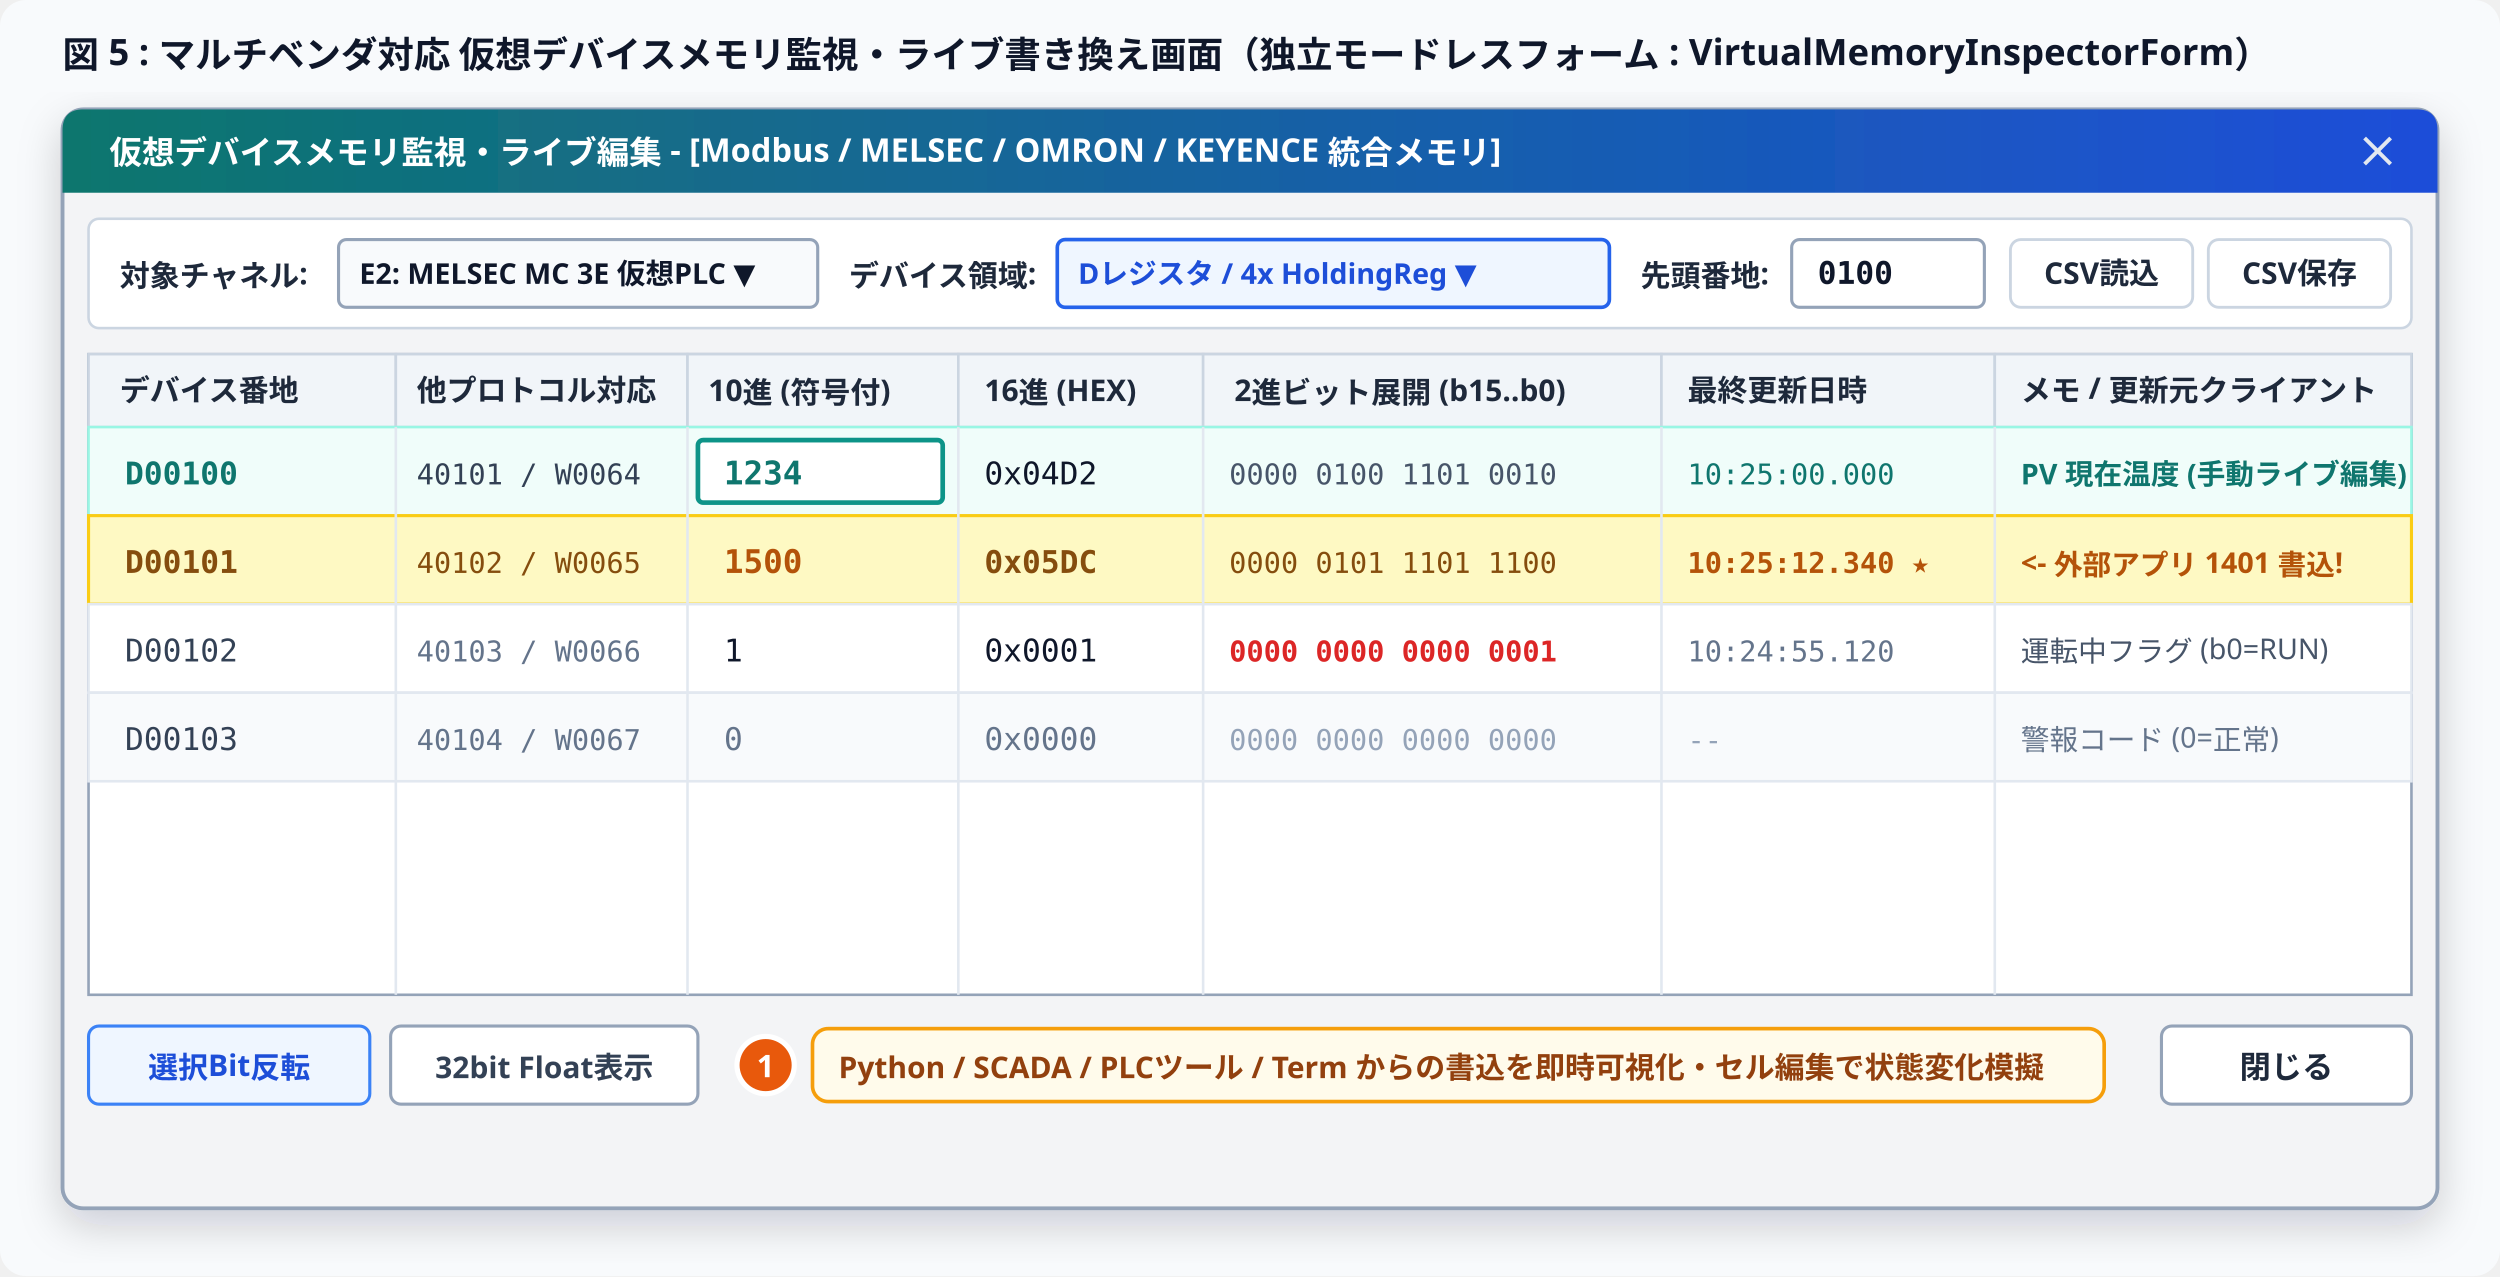
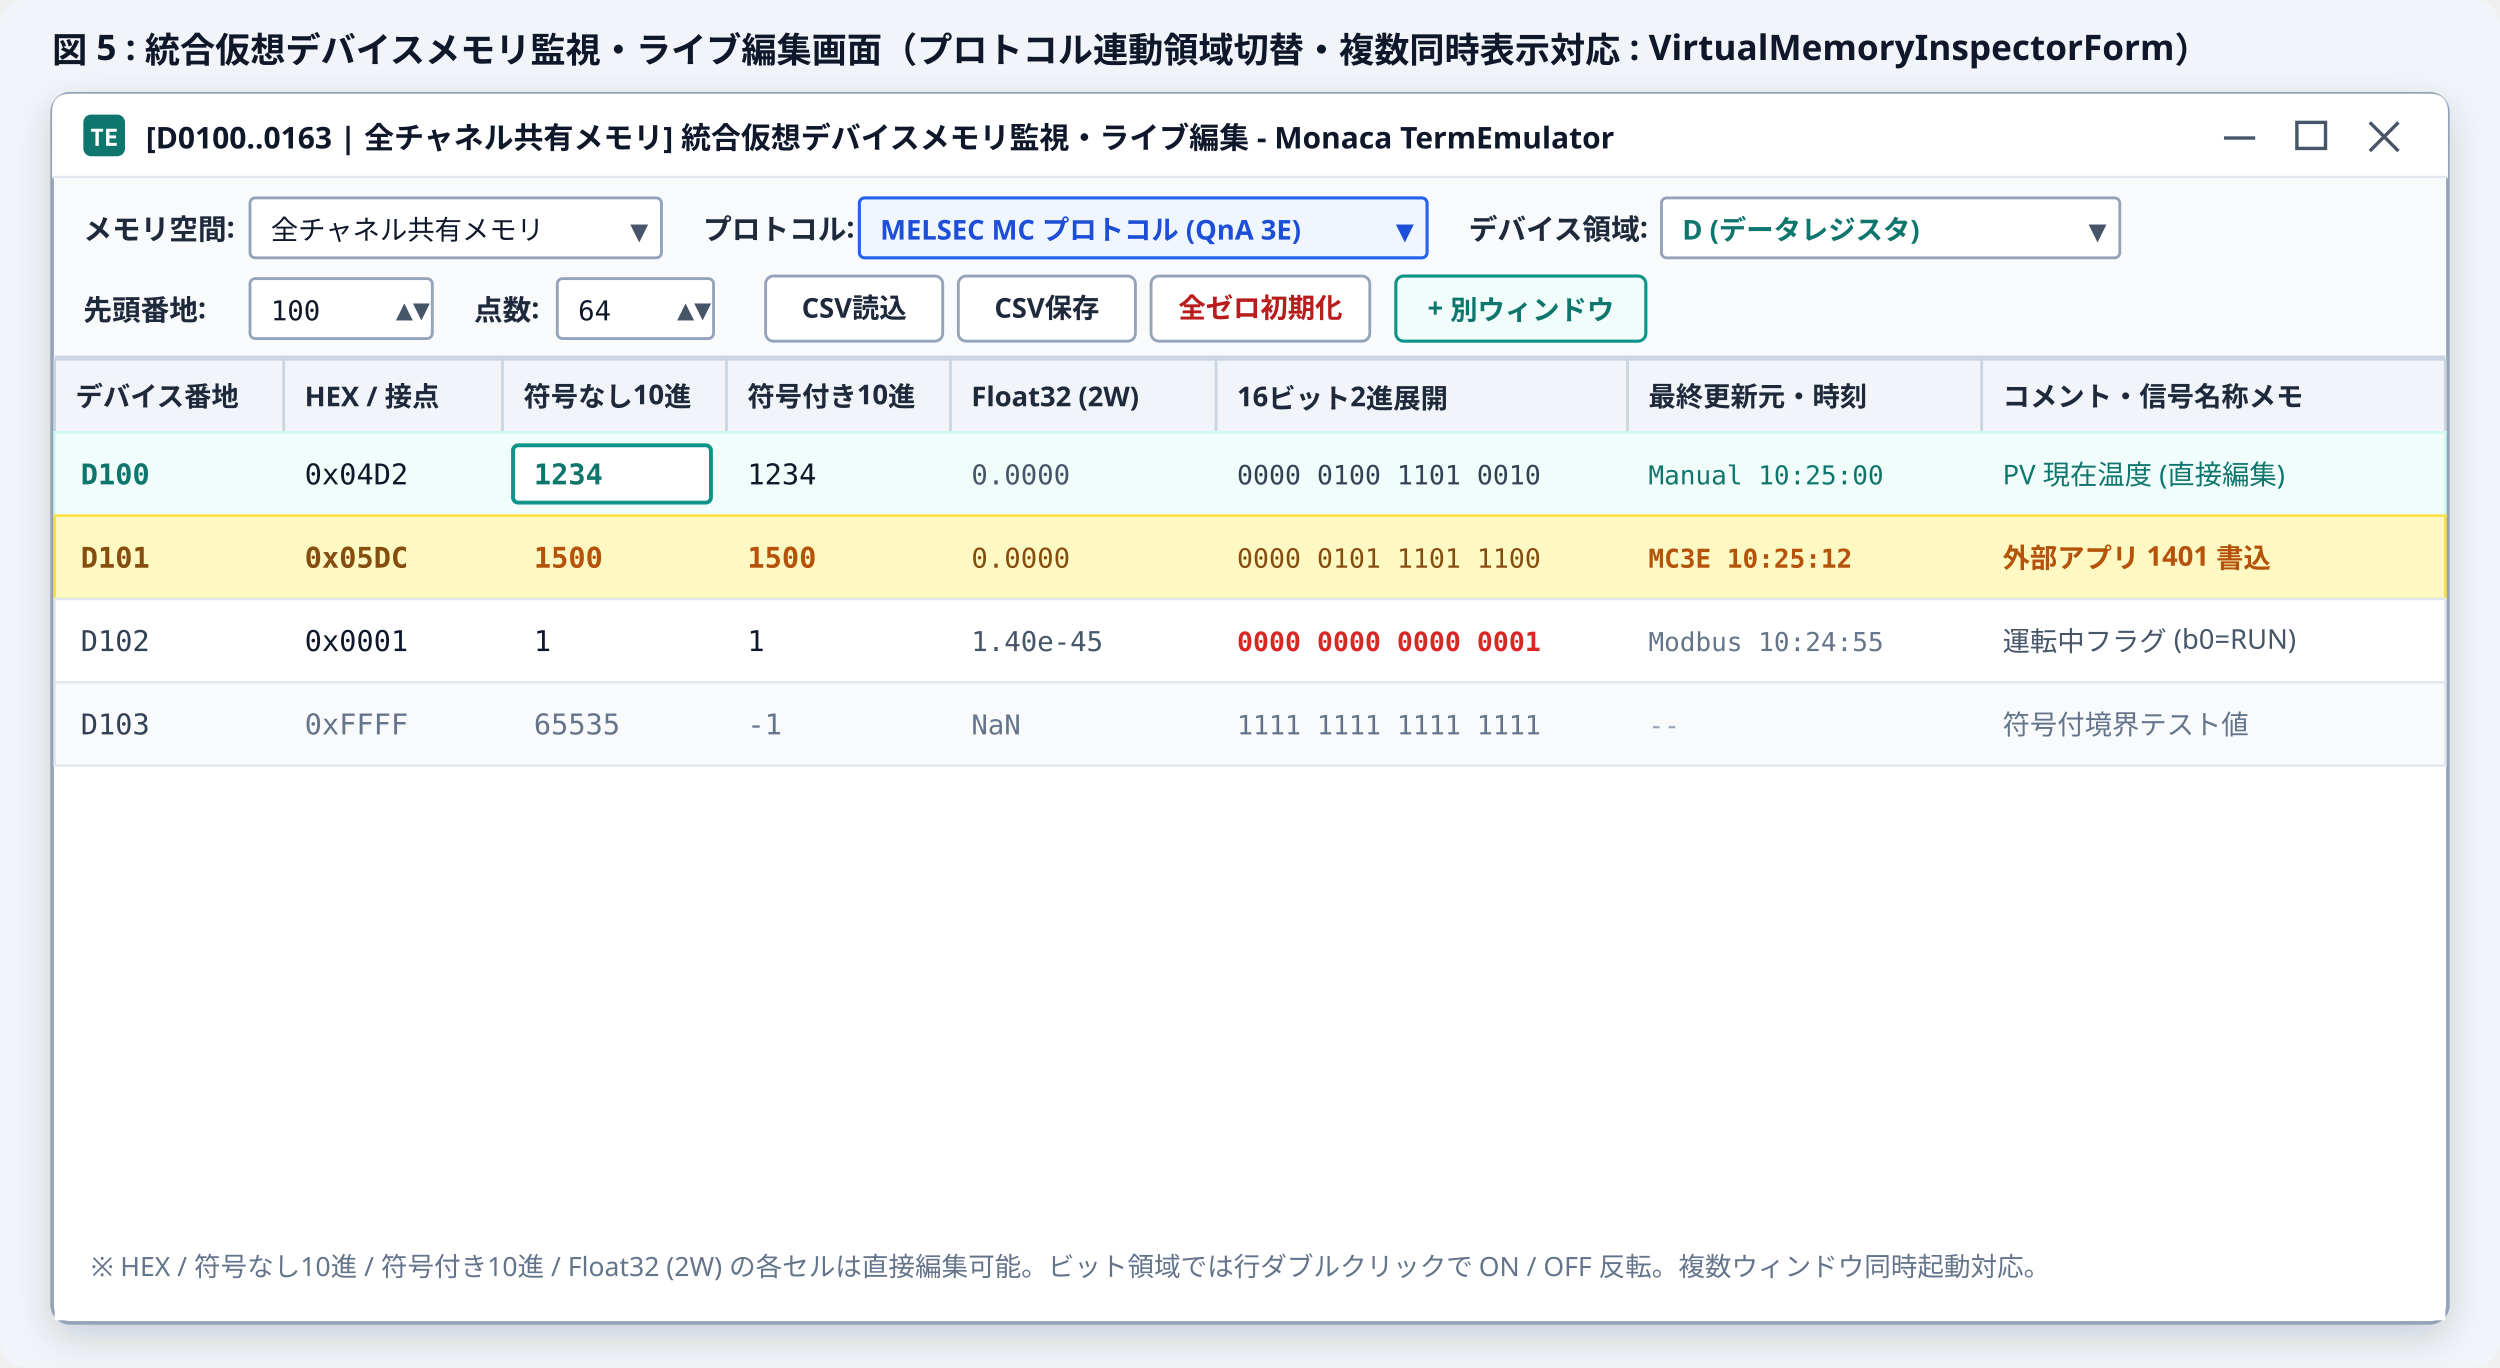
- <svg xmlns="http://www.w3.org/2000/svg" width="960" height="490" viewBox="0 0 960 490">
+ <svg xmlns="http://www.w3.org/2000/svg" width="960" height="525" viewBox="0 0 960 525">
  <defs>
    <filter id="winShadow" x="-3%" y="-3%" width="106%" height="108%">
-       <feDropShadow dx="0" dy="6" stdDeviation="8" flood-color="#0F172A" flood-opacity="0.18" />
+       <feDropShadow dx="0" dy="5" stdDeviation="7" flood-color="#0F172A" flood-opacity="0.16" />
    </filter>
-     <linearGradient id="memTitle" x1="0" y1="0" x2="1" y2="0">
-       <stop offset="0%" stop-color="#0F766E" />
-       <stop offset="100%" stop-color="#1D4ED8" />
-     </linearGradient>
    <style>
      .ui { font-family: 'Yu Gothic UI', 'Meiryo UI', 'Segoe UI', sans-serif; }
      .mono { font-family: 'Consolas', 'BIZ UDGothic', 'MS Gothic', monospace; }
-       .badge-circle { fill: #E8590C; stroke: #FFFFFF; stroke-width: 2; }
-       .badge-num { font-family: 'Segoe UI', 'Yu Gothic UI', sans-serif; font-size: 12px; font-weight: 700; fill: #FFFFFF; text-anchor: middle; dominant-baseline: central; }
-       .callout-box { fill: #FFFBEB; stroke: #F59E0B; stroke-width: 1.4; rx: 6; }
-       .callout-txt { font-family: 'Yu Gothic UI', 'Meiryo UI', sans-serif; font-size: 11.5px; font-weight: 700; fill: #92400E; }
+       .lbl { font-family: 'Yu Gothic UI', 'Meiryo UI', sans-serif; font-size: 11px; font-weight: 600; fill: #1E293B; }
+       .inp { fill: #FFFFFF; stroke: #94A3B8; stroke-width: 1.1; rx: 2; }
+       .btn { fill: #FFFFFF; stroke: #94A3B8; stroke-width: 1.1; rx: 3; }
      .grid-hdr { fill: #F1F5F9; stroke: #CBD5E1; stroke-width: 1; }
-       .grid-hdr-txt { font-family: 'Yu Gothic UI', 'Meiryo UI', sans-serif; font-size: 11.5px; font-weight: 700; fill: #1E293B; }
-       .btn-box { fill: #FFFFFF; stroke: #CBD5E1; stroke-width: 1.1; rx: 4; }
-       .btn-txt { font-family: 'Yu Gothic UI', 'Meiryo UI', sans-serif; font-size: 11.5px; font-weight: 600; fill: #1E293B; }
+       .grid-hdr-txt { font-family: 'Yu Gothic UI', 'Meiryo UI', sans-serif; font-size: 10.5px; font-weight: 700; fill: #1E293B; }
    </style>
  </defs>
-   <rect x="0" y="0" width="960" height="490" fill="#F8FAFC" rx="10" />
-   <text x="24" y="26" class="ui" font-size="14" font-weight="700" fill="#0F172A">図 5 : マルチベンダ対応 仮想デバイスメモリ監視・ライブ書き換え画面（独立モードレスフォーム : VirtualMemoryInspectorForm）</text>
+   <rect x="0" y="0" width="960" height="525" fill="#F1F5F9" rx="10" />
+   <text x="20" y="24" class="ui" font-size="13.5" font-weight="700" fill="#0F172A">図 5 : 統合仮想デバイスメモリ監視・ライブ編集画面（プロトコル連動領域切替・複数同時表示対応 : VirtualMemoryInspectorForm）</text>
  <g filter="url(#winShadow)">
-     <rect x="24" y="42" width="912" height="422" rx="8" fill="#F3F4F6" stroke="#94A3B8" stroke-width="1.5" />
-     <path d="M 24 50 Q 24 42 32 42 L 928 42 Q 936 42 936 50 L 936 74 L 24 74 Z" fill="url(#memTitle)" />
+     <rect x="20" y="36" width="920" height="472" rx="7" fill="#FFFFFF" stroke="#94A3B8" stroke-width="1.4" />
+     <path d="M 20 43 Q 20 36 27 36 L 933 36 Q 940 36 940 43 L 940 68 L 20 68 Z" fill="#FFFFFF" />
+     <line x1="20" y1="68" x2="940" y2="68" stroke="#E2E8F0" stroke-width="1" />
  </g>
-   <text x="42" y="63" class="ui" font-size="12.5" font-weight="700" fill="#FFFFFF">仮想デバイスメモリ監視・ライブ編集 - [Modbus / MELSEC / OMRON / KEYENCE 統合メモリ]</text>
-   <g stroke="#E2E8F0" stroke-width="1.5">
-     <line x1="908" y1="53" x2="918" y2="63" />
-     <line x1="918" y1="53" x2="908" y2="63" />
+   <rect x="32" y="44" width="16" height="16" rx="3" fill="#0F766E" />
+   <text x="40" y="56" class="mono" font-size="9" font-weight="700" fill="#FFFFFF" text-anchor="middle">TE</text>
+   <text x="56" y="57" class="ui" font-size="11.5" font-weight="600" fill="#0F172A">[D0100..0163 | 全チャネル共有メモリ] 統合仮想デバイスメモリ監視・ライブ編集 - Monaca TermEmulator</text>
+   <g stroke="#475569" stroke-width="1.3" fill="none">
+     <line x1="854" y1="53" x2="866" y2="53" />
+     <rect x="882" y="47" width="11" height="10" />
+     <line x1="910" y1="47" x2="921" y2="58" />
+     <line x1="921" y1="47" x2="910" y2="58" />
  </g>
-   <rect x="34" y="84" width="892" height="42" rx="4" fill="#FFFFFF" stroke="#CBD5E1" stroke-width="1" />
-   <text x="46" y="110" class="ui" font-size="11.5" font-weight="700" fill="#1E293B">対象チャネル:</text>
-   <rect x="130" y="92" width="184" height="26" rx="3" fill="#F8FAFC" stroke="#94A3B8" stroke-width="1.2" />
-   <text x="138" y="109" class="ui" font-size="11" font-weight="700" fill="#0F172A">E2: MELSEC MC 3E 仮想PLC ▼</text>
-   <text x="326" y="110" class="ui" font-size="11.5" font-weight="700" fill="#1E293B">デバイス領域:</text>
-   <rect x="406" y="92" width="212" height="26" rx="3" fill="#EFF6FF" stroke="#2563EB" stroke-width="1.4" />
-   <text x="414" y="109" class="ui" font-size="11" font-weight="700" fill="#1D4ED8">Dレジスタ / 4x HoldingReg ▼</text>
-   <text x="630" y="110" class="ui" font-size="11.5" font-weight="700" fill="#1E293B">先頭番地:</text>
-   <rect x="688" y="92" width="74" height="26" rx="3" fill="#FFFFFF" stroke="#94A3B8" stroke-width="1.2" />
-   <text x="698" y="109" class="mono" font-size="12" font-weight="700" fill="#0F172A">0100</text>
-   <rect x="772" y="92" width="70" height="26" rx="4" fill="#FFFFFF" stroke="#CBD5E1" stroke-width="1.1" />
-   <text x="807" y="109" class="btn-txt" text-anchor="middle">CSV読込</text>
-   <rect x="848" y="92" width="70" height="26" rx="4" fill="#FFFFFF" stroke="#CBD5E1" stroke-width="1.1" />
-   <text x="883" y="109" class="btn-txt" text-anchor="middle">CSV保存</text>
-   <g transform="translate(34, 136)">
-     <rect x="0" y="0" width="892" height="246" fill="#FFFFFF" stroke="#94A3B8" stroke-width="1" />
-     <rect x="0" y="0" width="118" height="28" class="grid-hdr" />
-     <rect x="118" y="0" width="112" height="28" class="grid-hdr" />
-     <rect x="230" y="0" width="104" height="28" class="grid-hdr" />
-     <rect x="334" y="0" width="94" height="28" class="grid-hdr" />
-     <rect x="428" y="0" width="176" height="28" class="grid-hdr" />
-     <rect x="604" y="0" width="128" height="28" class="grid-hdr" />
-     <rect x="732" y="0" width="160" height="28" class="grid-hdr" />
-     <text x="12" y="18" class="grid-hdr-txt">デバイス番地</text>
-     <text x="126" y="18" class="grid-hdr-txt">他プロトコル対応</text>
-     <text x="238" y="18" class="grid-hdr-txt">10進 (符号付)</text>
-     <text x="344" y="18" class="grid-hdr-txt">16進 (HEX)</text>
-     <text x="440" y="18" class="grid-hdr-txt">2進ビット展開 (b15..b0)</text>
-     <text x="614" y="18" class="grid-hdr-txt">最終更新日時</text>
-     <text x="742" y="18" class="grid-hdr-txt">メモ / 更新元クライアント</text>
+   <rect x="21" y="69" width="918" height="68" fill="#F8FAFC" />
+   <line x1="21" y1="137" x2="939" y2="137" stroke="#CBD5E1" stroke-width="1" />
+   <text x="32" y="92" class="lbl">メモリ空間:</text>
+   <rect x="96" y="76" width="158" height="23" class="inp" />
+   <text x="104" y="92" class="ui" font-size="10.5" fill="#0F172A">全チャネル共有メモリ</text>
+   <text x="242" y="92" class="ui" font-size="9" fill="#475569">▼</text>
+   <text x="270" y="92" class="lbl">プロトコル:</text>
+   <rect x="330" y="76" width="218" height="23" fill="#EFF6FF" stroke="#2563EB" stroke-width="1.2" rx="2" />
+   <text x="338" y="92" class="ui" font-size="10.5" font-weight="700" fill="#1D4ED8">MELSEC MC プロトコル (QnA 3E)</text>
+   <text x="536" y="92" class="ui" font-size="9" fill="#1D4ED8">▼</text>
+   <text x="564" y="92" class="lbl">デバイス領域:</text>
+   <rect x="638" y="76" width="176" height="23" class="inp" />
+   <text x="646" y="92" class="ui" font-size="10.5" font-weight="700" fill="#0F766E">D (データレジスタ)</text>
+   <text x="802" y="92" class="ui" font-size="9" fill="#475569">▼</text>
+   <text x="32" y="123" class="lbl">先頭番地:</text>
+   <rect x="96" y="107" width="70" height="23" class="inp" />
+   <text x="104" y="123" class="mono" font-size="10.5" fill="#0F172A">100</text>
+   <text x="152" y="122" class="ui" font-size="8.5" fill="#475569">▲▼</text>
+   <text x="182" y="123" class="lbl">点数:</text>
+   <rect x="214" y="107" width="60" height="23" class="inp" />
+   <text x="222" y="123" class="mono" font-size="10.5" fill="#0F172A">64</text>
+   <text x="260" y="122" class="ui" font-size="8.5" fill="#475569">▲▼</text>
+   <rect x="294" y="106" width="68" height="25" class="btn" />
+   <text x="328" y="122" class="ui" font-size="10.5" font-weight="600" fill="#1E293B" text-anchor="middle">CSV読込</text>
+   <rect x="368" y="106" width="68" height="25" class="btn" />
+   <text x="402" y="122" class="ui" font-size="10.5" font-weight="600" fill="#1E293B" text-anchor="middle">CSV保存</text>
+   <rect x="442" y="106" width="84" height="25" class="btn" />
+   <text x="484" y="122" class="ui" font-size="10.5" font-weight="600" fill="#B91C1C" text-anchor="middle">全ゼロ初期化</text>
+   <rect x="536" y="106" width="96" height="25" rx="3" fill="#F0FDFA" stroke="#0D9488" stroke-width="1.2" />
+   <text x="584" y="122" class="ui" font-size="10.5" font-weight="700" fill="#0F766E" text-anchor="middle">+ 別ウィンドウ</text>
+   <g transform="translate(21, 138)">
+     <rect x="0" y="0" width="918" height="369" fill="#FFFFFF" />
+     <rect x="0" y="0" width="88" height="28" class="grid-hdr" />
+     <rect x="88" y="0" width="84" height="28" class="grid-hdr" />
+     <rect x="172" y="0" width="86" height="28" class="grid-hdr" />
+     <rect x="258" y="0" width="86" height="28" class="grid-hdr" />
+     <rect x="344" y="0" width="102" height="28" class="grid-hdr" />
+     <rect x="446" y="0" width="158" height="28" class="grid-hdr" />
+     <rect x="604" y="0" width="136" height="28" class="grid-hdr" />
+     <rect x="740" y="0" width="178" height="28" class="grid-hdr" />
+     <text x="8" y="18" class="grid-hdr-txt">デバイス番地</text>
+     <text x="96" y="18" class="grid-hdr-txt">HEX / 接点</text>
+     <text x="180" y="18" class="grid-hdr-txt">符号なし10進</text>
+     <text x="266" y="18" class="grid-hdr-txt">符号付き10進</text>
+     <text x="352" y="18" class="grid-hdr-txt">Float32 (2W)</text>
+     <text x="454" y="18" class="grid-hdr-txt">16ビット2進展開</text>
+     <text x="612" y="18" class="grid-hdr-txt">最終更新元・時刻</text>
+     <text x="748" y="18" class="grid-hdr-txt">コメント・信号名称メモ</text>
    <g transform="translate(0, 28)">
-       <rect x="0" y="0" width="892" height="34" fill="#F0FDFA" stroke="#99F6E4" stroke-width="1" />
-       <text x="14" y="22" class="mono" font-size="12" fill="#0F766E" font-weight="700">D00100</text>
-       <text x="126" y="22" class="mono" font-size="11" fill="#334155">40101 / W0064</text>
-       <rect x="234" y="5" width="94" height="24" rx="2" fill="#FFFFFF" stroke="#0D9488" stroke-width="1.8" />
-       <text x="244" y="22" class="mono" font-size="12.5" fill="#0F766E" font-weight="700">1234</text>
-       <text x="344" y="22" class="mono" font-size="12" fill="#0F172A">0x04D2</text>
-       <text x="438" y="22" class="mono" font-size="11" fill="#475569">0000 0100 1101 0010</text>
-       <text x="614" y="22" class="mono" font-size="11" fill="#0F766E">10:25:00.000</text>
-       <text x="742" y="22" class="ui" font-size="11" fill="#0F766E" font-weight="700">PV 現在温度 (手動ライブ編集)</text>
+       <rect x="0" y="0" width="918" height="32" fill="#F0FDFA" stroke="#CCFBF1" stroke-width="1" />
+       <text x="10" y="20" class="mono" font-size="11" font-weight="700" fill="#0F766E">D100</text>
+       <text x="96" y="20" class="mono" font-size="11" fill="#0F172A">0x04D2</text>
+       <rect x="176" y="5" width="76" height="22" rx="2" fill="#FFFFFF" stroke="#0D9488" stroke-width="1.5" />
+       <text x="184" y="20" class="mono" font-size="11" font-weight="700" fill="#0F766E">1234</text>
+       <text x="266" y="20" class="mono" font-size="11" fill="#0F172A">1234</text>
+       <text x="352" y="20" class="mono" font-size="10.5" fill="#475569">0.0000</text>
+       <text x="454" y="20" class="mono" font-size="10.2" fill="#334155">0000 0100 1101 0010</text>
+       <text x="612" y="20" class="mono" font-size="10" fill="#0F766E">Manual 10:25:00</text>
+       <text x="748" y="20" class="ui" font-size="10.5" fill="#0F766E">PV 現在温度 (直接編集)</text>
    </g>
-     <g transform="translate(0, 62)">
-       <rect x="0" y="0" width="892" height="34" fill="#FEF9C3" stroke="#FACC15" stroke-width="1.2" />
-       <text x="14" y="22" class="mono" font-size="12" fill="#854D0E" font-weight="700">D00101</text>
-       <text x="126" y="22" class="mono" font-size="11" fill="#854D0E">40102 / W0065</text>
-       <text x="244" y="22" class="mono" font-size="12.5" fill="#B45309" font-weight="700">1500</text>
-       <text x="344" y="22" class="mono" font-size="12" fill="#854D0E" font-weight="700">0x05DC</text>
-       <text x="438" y="22" class="mono" font-size="11" fill="#854D0E">0000 0101 1101 1100</text>
-       <text x="614" y="22" class="mono" font-size="11" fill="#B45309" font-weight="700">10:25:12.340 ★</text>
-       <text x="742" y="22" class="ui" font-size="11" fill="#B45309" font-weight="700">&lt;- 外部アプリ 1401 書込!</text>
+     <g transform="translate(0, 60)">
+       <rect x="0" y="0" width="918" height="32" fill="#FEF9C3" stroke="#FDE047" stroke-width="1" />
+       <text x="10" y="20" class="mono" font-size="11" font-weight="700" fill="#854D0E">D101</text>
+       <text x="96" y="20" class="mono" font-size="11" font-weight="700" fill="#854D0E">0x05DC</text>
+       <text x="184" y="20" class="mono" font-size="11" font-weight="700" fill="#B45309">1500</text>
+       <text x="266" y="20" class="mono" font-size="11" font-weight="700" fill="#B45309">1500</text>
+       <text x="352" y="20" class="mono" font-size="10.5" fill="#854D0E">0.0000</text>
+       <text x="454" y="20" class="mono" font-size="10.2" fill="#854D0E">0000 0101 1101 1100</text>
+       <text x="612" y="20" class="mono" font-size="10" font-weight="700" fill="#B45309">MC3E 10:25:12</text>
+       <text x="748" y="20" class="ui" font-size="10.5" font-weight="700" fill="#B45309">外部アプリ 1401 書込</text>
    </g>
-     <g transform="translate(0, 96)">
-       <rect x="0" y="0" width="892" height="34" fill="#FFFFFF" stroke="#E2E8F0" stroke-width="1" />
-       <text x="14" y="22" class="mono" font-size="12" fill="#334155">D00102</text>
-       <text x="126" y="22" class="mono" font-size="11" fill="#64748B">40103 / W0066</text>
-       <text x="244" y="22" class="mono" font-size="12" fill="#0F172A">1</text>
-       <text x="344" y="22" class="mono" font-size="12" fill="#0F172A">0x0001</text>
-       <text x="438" y="22" class="mono" font-size="11" fill="#DC2626" font-weight="700">0000 0000 0000 0001</text>
-       <text x="614" y="22" class="mono" font-size="11" fill="#64748B">10:24:55.120</text>
-       <text x="742" y="22" class="ui" font-size="11" fill="#475569">運転中フラグ (b0=RUN)</text>
+     <g transform="translate(0, 92)">
+       <rect x="0" y="0" width="918" height="32" fill="#FFFFFF" stroke="#E2E8F0" stroke-width="1" />
+       <text x="10" y="20" class="mono" font-size="11" fill="#334155">D102</text>
+       <text x="96" y="20" class="mono" font-size="11" fill="#0F172A">0x0001</text>
+       <text x="184" y="20" class="mono" font-size="11" fill="#0F172A">1</text>
+       <text x="266" y="20" class="mono" font-size="11" fill="#0F172A">1</text>
+       <text x="352" y="20" class="mono" font-size="10.5" fill="#475569">1.40e-45</text>
+       <text x="454" y="20" class="mono" font-size="10.2" fill="#DC2626" font-weight="700">0000 0000 0000 0001</text>
+       <text x="612" y="20" class="mono" font-size="10" fill="#64748B">Modbus 10:24:55</text>
+       <text x="748" y="20" class="ui" font-size="10.5" fill="#475569">運転中フラグ (b0=RUN)</text>
    </g>
-     <g transform="translate(0, 130)">
-       <rect x="0" y="0" width="892" height="34" fill="#F8FAFC" stroke="#E2E8F0" stroke-width="1" />
-       <text x="14" y="22" class="mono" font-size="12" fill="#334155">D00103</text>
-       <text x="126" y="22" class="mono" font-size="11" fill="#64748B">40104 / W0067</text>
-       <text x="244" y="22" class="mono" font-size="12" fill="#64748B">0</text>
-       <text x="344" y="22" class="mono" font-size="12" fill="#64748B">0x0000</text>
-       <text x="438" y="22" class="mono" font-size="11" fill="#94A3B8">0000 0000 0000 0000</text>
-       <text x="614" y="22" class="mono" font-size="11" fill="#94A3B8">--</text>
-       <text x="742" y="22" class="ui" font-size="11" fill="#64748B">警報コード (0=正常)</text>
+     <g transform="translate(0, 124)">
+       <rect x="0" y="0" width="918" height="32" fill="#F8FAFC" stroke="#E2E8F0" stroke-width="1" />
+       <text x="10" y="20" class="mono" font-size="11" fill="#334155">D103</text>
+       <text x="96" y="20" class="mono" font-size="11" fill="#64748B">0xFFFF</text>
+       <text x="184" y="20" class="mono" font-size="11" fill="#64748B">65535</text>
+       <text x="266" y="20" class="mono" font-size="11" fill="#64748B">-1</text>
+       <text x="352" y="20" class="mono" font-size="10.5" fill="#64748B">NaN</text>
+       <text x="454" y="20" class="mono" font-size="10.2" fill="#64748B">1111 1111 1111 1111</text>
+       <text x="612" y="20" class="mono" font-size="10" fill="#94A3B8">--</text>
+       <text x="748" y="20" class="ui" font-size="10.5" fill="#64748B">符号付境界テスト値</text>
    </g>
-     <g stroke="#E2E8F0" stroke-width="1">
-       <line x1="118" y1="28" x2="118" y2="246" />
-       <line x1="230" y1="28" x2="230" y2="246" />
-       <line x1="334" y1="28" x2="334" y2="246" />
-       <line x1="428" y1="28" x2="428" y2="246" />
-       <line x1="604" y1="28" x2="604" y2="246" />
-       <line x1="732" y1="28" x2="732" y2="246" />
-     </g>
+     <text x="14" y="352" class="ui" font-size="10.2" fill="#64748B">※ HEX / 符号なし10進 / 符号付き10進 / Float32 (2W) の各セルは直接編集可能。ビット領域では行ダブルクリックで ON / OFF 反転。複数ウィンドウ同時起動対応。</text>
  </g>
-   <rect x="34" y="394" width="108" height="30" rx="4" fill="#EFF6FF" stroke="#3B82F6" stroke-width="1.2" />
-   <text x="88" y="414" class="ui" font-size="11.5" font-weight="700" fill="#1D4ED8" text-anchor="middle">選択Bit反転</text>
-   <rect x="150" y="394" width="118" height="30" rx="4" fill="#FFFFFF" stroke="#94A3B8" stroke-width="1.2" />
-   <text x="209" y="414" class="ui" font-size="11.5" font-weight="600" fill="#334155" text-anchor="middle">32bit Float表示</text>
-   <circle cx="294" cy="409" r="11" class="badge-circle" />
-   <text x="294" y="409" class="badge-num">1</text>
-   <rect x="312" y="395" width="496" height="28" class="callout-box" />
-   <text x="322" y="414" class="callout-txt">Python / SCADA / PLCツール / Term からの書込を即時可視化・セル編集で状態変化模擬</text>
-   <rect x="830" y="394" width="96" height="30" rx="4" fill="#FFFFFF" stroke="#94A3B8" stroke-width="1.2" />
-   <text x="878" y="414" class="ui" font-size="12" font-weight="600" fill="#1E293B" text-anchor="middle">閉じる</text>
</svg>
